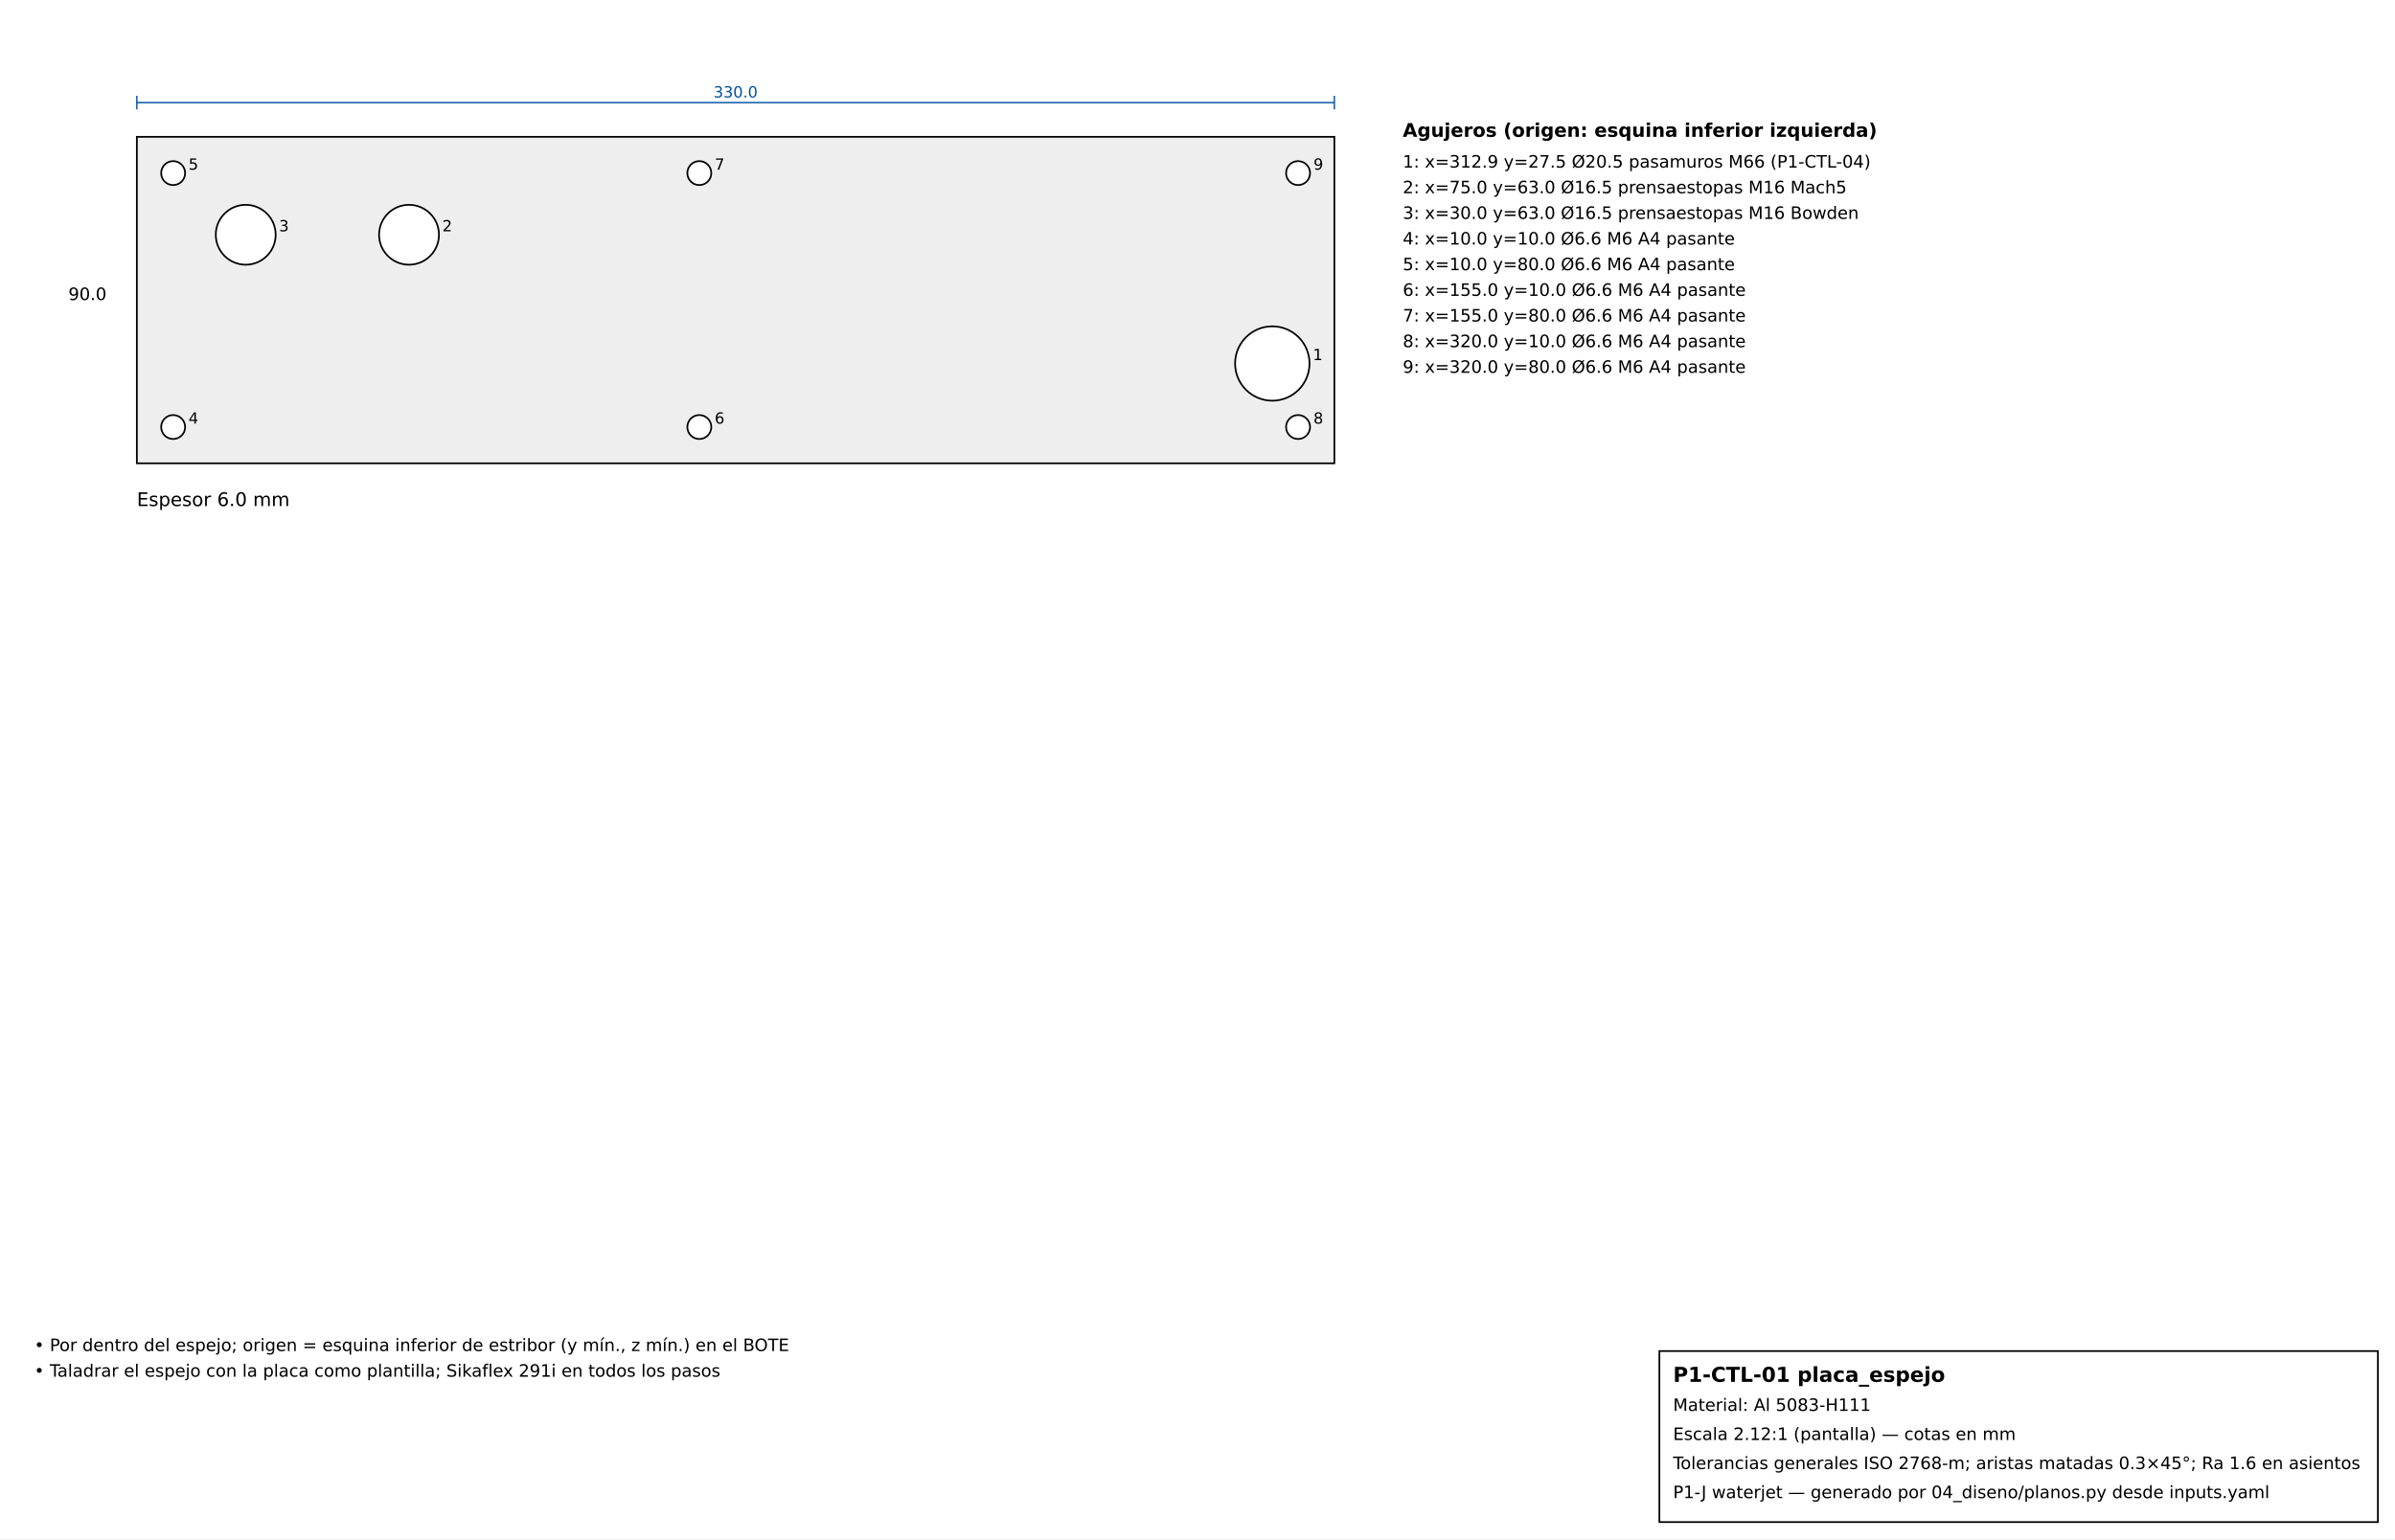
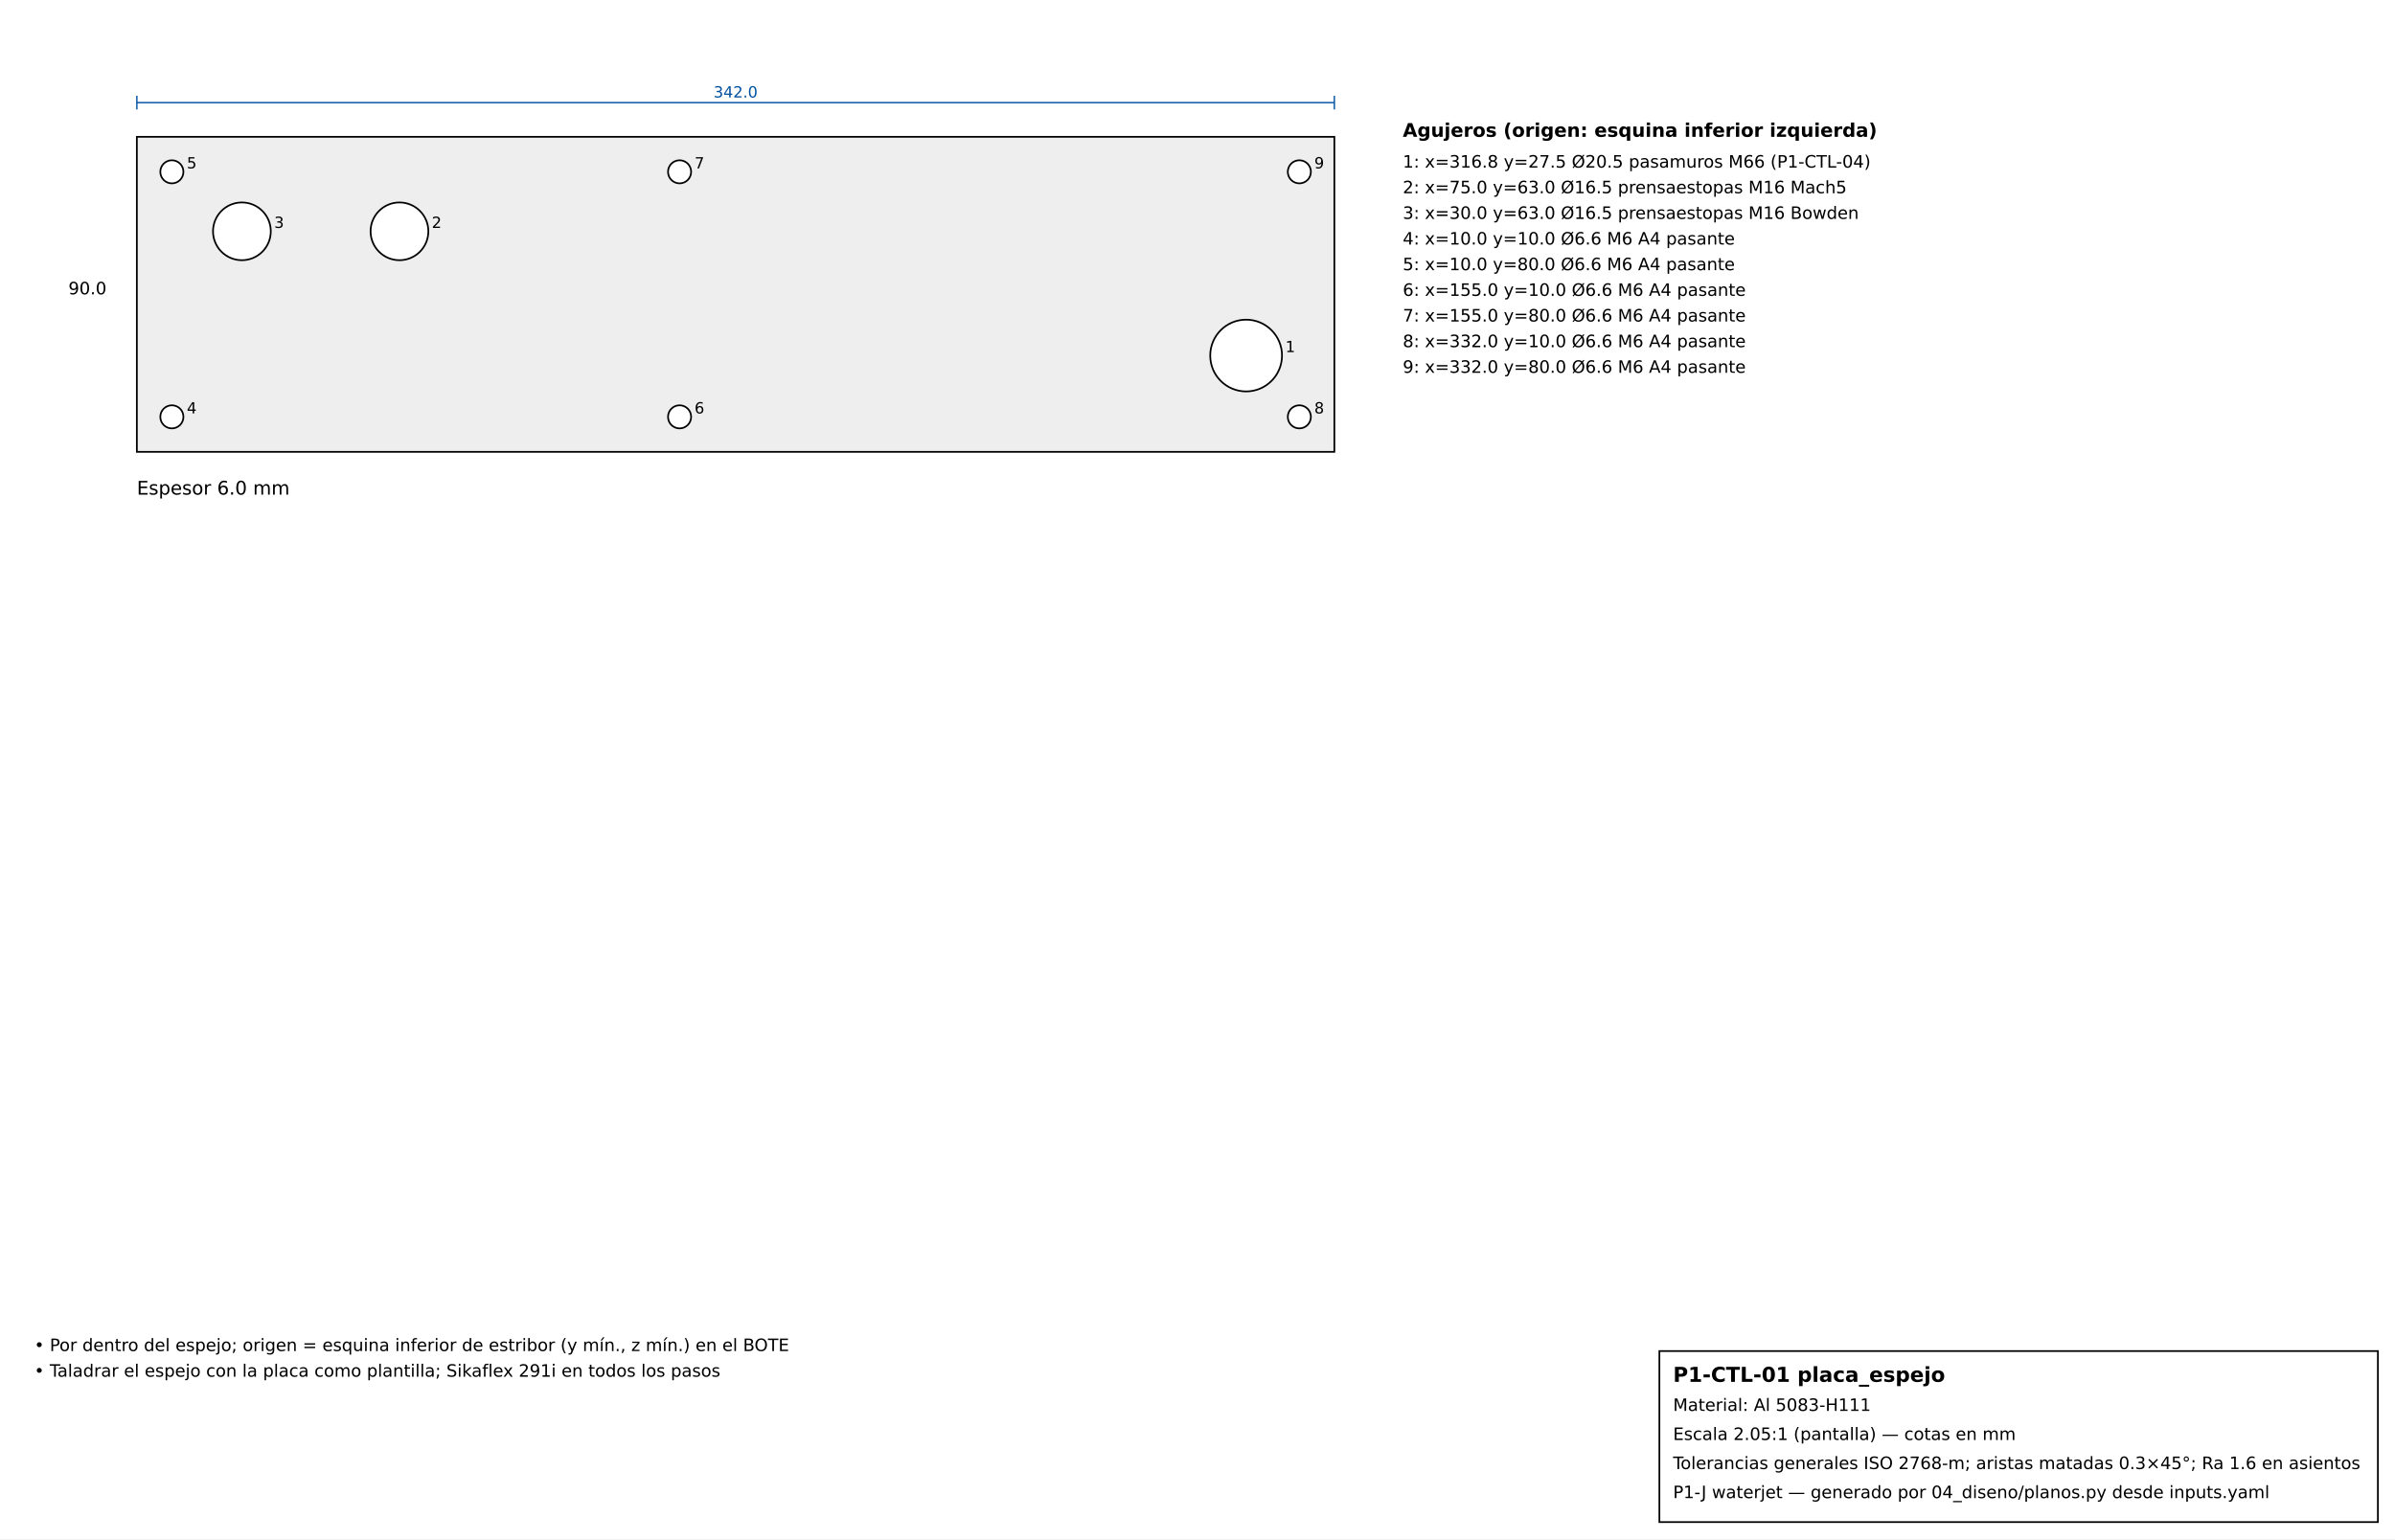
<svg xmlns="http://www.w3.org/2000/svg" baseProfile="full" height="900" version="1.1" width="1400">
  <defs />
  <rect fill="white" height="900" width="1400" x="0" y="0" />
-   <rect fill="#eeeeee" height="190.909" stroke="black" width="700.0" x="80" y="80" />
-   <circle cx="743.727" cy="212.553" fill="white" r="21.742" stroke="black" />
-   <text font-family="DejaVu Sans" font-size="9" x="767.47" y="210.553">1</text>
-   <circle cx="239.091" cy="137.273" fill="white" r="17.5" stroke="black" />
-   <text font-family="DejaVu Sans" font-size="9" x="258.591" y="135.273">2</text>
-   <circle cx="143.636" cy="137.273" fill="white" r="17.5" stroke="black" />
-   <text font-family="DejaVu Sans" font-size="9" x="163.136" y="135.273">3</text>
-   <circle cx="101.212" cy="249.697" fill="white" r="7" stroke="black" />
-   <text font-family="DejaVu Sans" font-size="9" x="110.212" y="247.697">4</text>
-   <circle cx="101.212" cy="101.212" fill="white" r="7" stroke="black" />
-   <text font-family="DejaVu Sans" font-size="9" x="110.212" y="99.212">5</text>
-   <circle cx="408.788" cy="249.697" fill="white" r="7" stroke="black" />
-   <text font-family="DejaVu Sans" font-size="9" x="417.788" y="247.697">6</text>
-   <circle cx="408.788" cy="101.212" fill="white" r="7" stroke="black" />
-   <text font-family="DejaVu Sans" font-size="9" x="417.788" y="99.212">7</text>
-   <circle cx="758.788" cy="249.697" fill="white" r="7" stroke="black" />
-   <text font-family="DejaVu Sans" font-size="9" x="767.788" y="247.697">8</text>
-   <circle cx="758.788" cy="101.212" fill="white" r="7" stroke="black" />
-   <text font-family="DejaVu Sans" font-size="9" x="767.788" y="99.212">9</text>
+   <rect fill="#eeeeee" height="184.211" stroke="black" width="700.0" x="80" y="80" />
+   <circle cx="728.421" cy="207.902" fill="white" r="20.98" stroke="black" />
+   <text font-family="DejaVu Sans" font-size="9" x="751.401" y="205.902">1</text>
+   <circle cx="233.509" cy="135.263" fill="white" r="16.886" stroke="black" />
+   <text font-family="DejaVu Sans" font-size="9" x="252.395" y="133.263">2</text>
+   <circle cx="141.404" cy="135.263" fill="white" r="16.886" stroke="black" />
+   <text font-family="DejaVu Sans" font-size="9" x="160.289" y="133.263">3</text>
+   <circle cx="100.468" cy="243.743" fill="white" r="6.754" stroke="black" />
+   <text font-family="DejaVu Sans" font-size="9" x="109.222" y="241.743">4</text>
+   <circle cx="100.468" cy="100.468" fill="white" r="6.754" stroke="black" />
+   <text font-family="DejaVu Sans" font-size="9" x="109.222" y="98.468">5</text>
+   <circle cx="397.251" cy="243.743" fill="white" r="6.754" stroke="black" />
+   <text font-family="DejaVu Sans" font-size="9" x="406.006" y="241.743">6</text>
+   <circle cx="397.251" cy="100.468" fill="white" r="6.754" stroke="black" />
+   <text font-family="DejaVu Sans" font-size="9" x="406.006" y="98.468">7</text>
+   <circle cx="759.532" cy="243.743" fill="white" r="6.754" stroke="black" />
+   <text font-family="DejaVu Sans" font-size="9" x="768.287" y="241.743">8</text>
+   <circle cx="759.532" cy="100.468" fill="white" r="6.754" stroke="black" />
+   <text font-family="DejaVu Sans" font-size="9" x="768.287" y="98.468">9</text>
  <text font-family="DejaVu Sans" font-size="11" font-weight="bold" x="820.0" y="80">Agujeros (origen: esquina inferior izquierda)</text>
-   <text font-family="DejaVu Sans" font-size="10" x="820.0" y="98">1: x=312.9  y=27.5  Ø20.5  pasamuros M66 (P1-CTL-04)</text>
+   <text font-family="DejaVu Sans" font-size="10" x="820.0" y="98">1: x=316.8  y=27.5  Ø20.5  pasamuros M66 (P1-CTL-04)</text>
  <text font-family="DejaVu Sans" font-size="10" x="820.0" y="113">2: x=75.0  y=63.0  Ø16.5  prensaestopas M16 Mach5</text>
  <text font-family="DejaVu Sans" font-size="10" x="820.0" y="128">3: x=30.0  y=63.0  Ø16.5  prensaestopas M16 Bowden</text>
  <text font-family="DejaVu Sans" font-size="10" x="820.0" y="143">4: x=10.0  y=10.0  Ø6.6  M6 A4 pasante</text>
  <text font-family="DejaVu Sans" font-size="10" x="820.0" y="158">5: x=10.0  y=80.0  Ø6.6  M6 A4 pasante</text>
  <text font-family="DejaVu Sans" font-size="10" x="820.0" y="173">6: x=155.0  y=10.0  Ø6.6  M6 A4 pasante</text>
  <text font-family="DejaVu Sans" font-size="10" x="820.0" y="188">7: x=155.0  y=80.0  Ø6.6  M6 A4 pasante</text>
-   <text font-family="DejaVu Sans" font-size="10" x="820.0" y="203">8: x=320.0  y=10.0  Ø6.6  M6 A4 pasante</text>
-   <text font-family="DejaVu Sans" font-size="10" x="820.0" y="218">9: x=320.0  y=80.0  Ø6.6  M6 A4 pasante</text>
+   <text font-family="DejaVu Sans" font-size="10" x="820.0" y="203">8: x=332.0  y=10.0  Ø6.6  M6 A4 pasante</text>
+   <text font-family="DejaVu Sans" font-size="10" x="820.0" y="218">9: x=332.0  y=80.0  Ø6.6  M6 A4 pasante</text>
  <line stroke="#0050a0" stroke-width="0.8" x1="80" x2="780.0" y1="60" y2="60" />
  <line stroke="#0050a0" stroke-width="0.8" x1="80" x2="80" y1="56" y2="64" />
  <line stroke="#0050a0" stroke-width="0.8" x1="780.0" x2="780.0" y1="56" y2="64" />
-   <text fill="#0050a0" font-family="DejaVu Sans" font-size="9" text-anchor="middle" x="430.0" y="57">330.0</text>
-   <text font-family="DejaVu Sans" font-size="10" x="40" y="175.455">90.0</text>
-   <text font-family="DejaVu Sans" font-size="11" x="80" y="295.909">Espesor 6.0 mm</text>
+   <text fill="#0050a0" font-family="DejaVu Sans" font-size="9" text-anchor="middle" x="430.0" y="57">342.0</text>
+   <text font-family="DejaVu Sans" font-size="10" x="40" y="172.105">90.0</text>
+   <text font-family="DejaVu Sans" font-size="11" x="80" y="289.211">Espesor 6.0 mm</text>
  <g font-family="DejaVu Sans" font-size="11">
    <rect fill="none" height="100" stroke="black" width="420" x="970" y="790" />
    <text font-size="12" font-weight="bold" x="978" y="808">P1-CTL-01  placa_espejo</text>
    <text font-size="10" font-weight="normal" x="978" y="825">Material: Al 5083-H111</text>
-     <text font-size="10" font-weight="normal" x="978" y="842">Escala 2.12:1 (pantalla)  —  cotas en mm</text>
+     <text font-size="10" font-weight="normal" x="978" y="842">Escala 2.05:1 (pantalla)  —  cotas en mm</text>
    <text font-size="10" font-weight="normal" x="978" y="859">Tolerancias generales ISO 2768-m; aristas matadas 0.3×45°; Ra 1.6 en asientos</text>
    <text font-size="10" font-weight="normal" x="978" y="876">P1-J waterjet — generado por 04_diseno/planos.py desde inputs.yaml</text>
    <text font-size="10" x="20" y="790">• Por dentro del espejo; origen = esquina inferior de estribor (y mín., z mín.) en el BOTE</text>
    <text font-size="10" x="20" y="805">• Taladrar el espejo con la placa como plantilla; Sikaflex 291i en todos los pasos</text>
  </g>
</svg>
